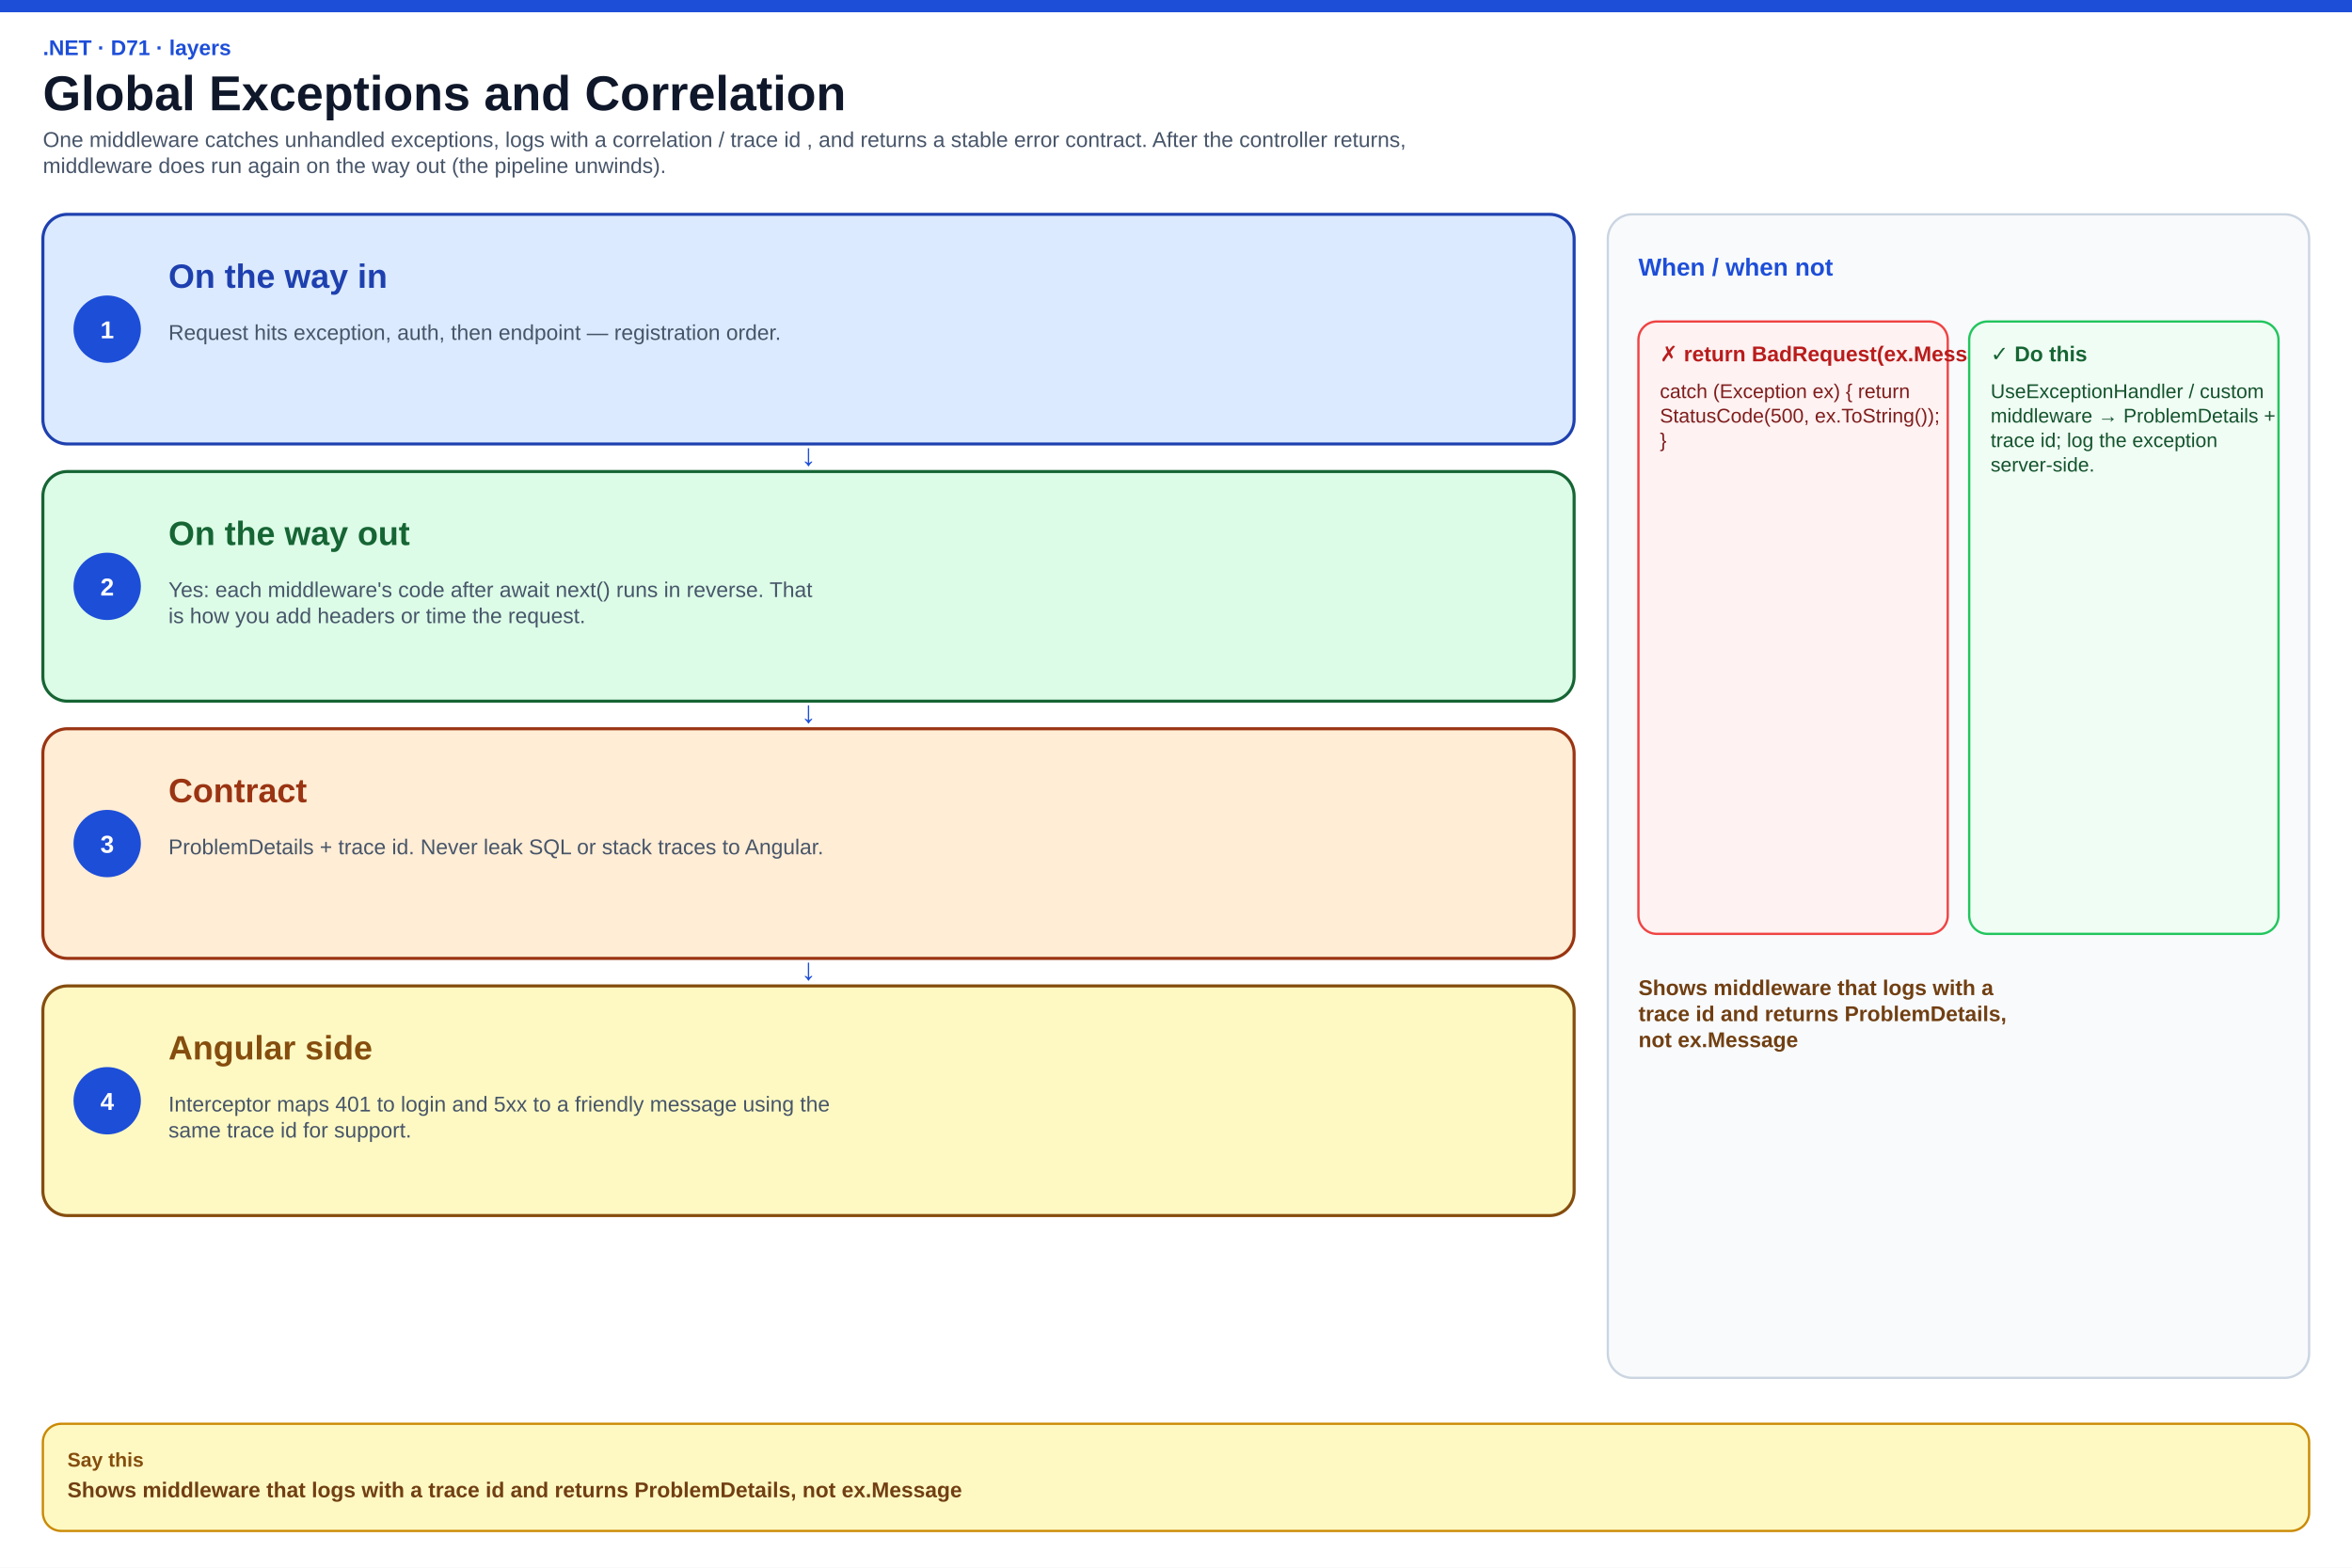
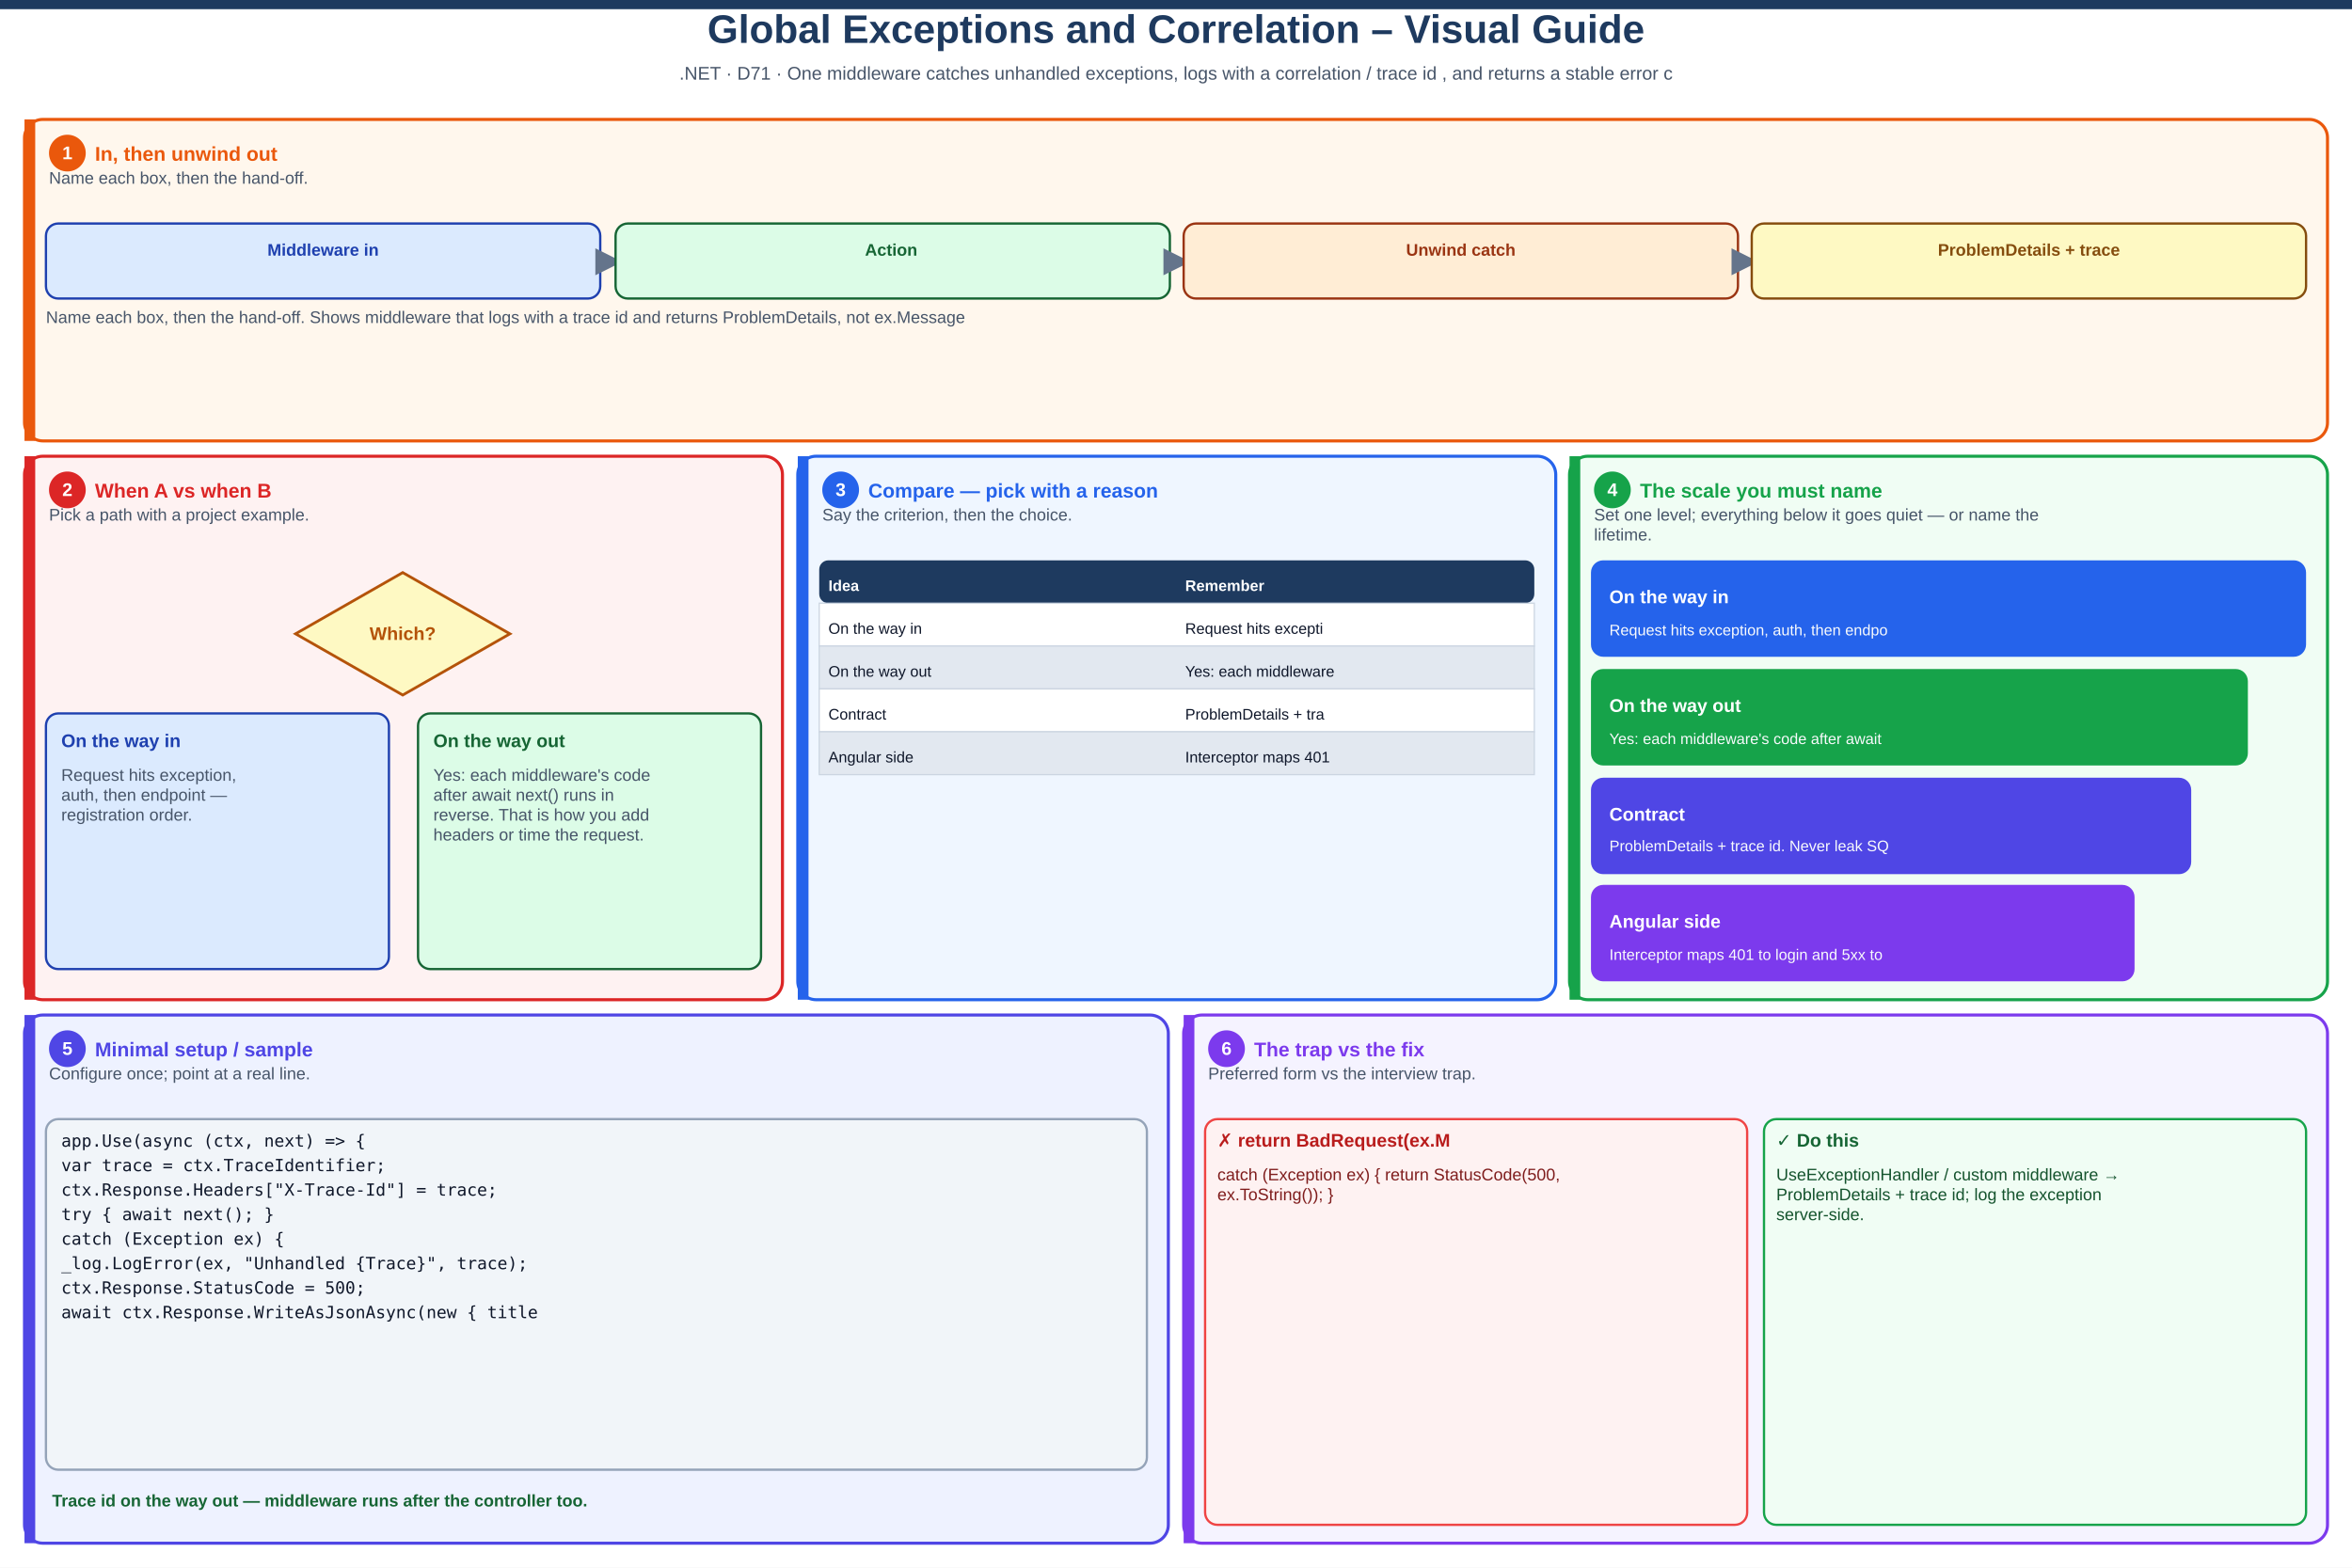
<svg xmlns="http://www.w3.org/2000/svg" width="1536" height="1024" viewBox="0 0 1536 1024">
  <defs>
    <marker id="arrow" markerWidth="8" markerHeight="8" refX="6" refY="4" orient="auto">
      <path d="M0,0 L8,4 L0,8 z" fill="#64748b" />
    </marker>
  </defs>
  <rect x="0" y="0" width="1536" height="1024" rx="0" fill="#ffffff" />
-   <rect x="0" y="0" width="1536" height="8" rx="0" fill="#1d4ed8" />
-   <text x="28" y="36" fill="#1d4ed8" font-size="14" font-weight="700" text-anchor="start" font-family="Segoe UI,Arial,sans-serif">.NET  ·  D71  ·  layers</text>
-   <text x="28" y="72" fill="#0f172a" font-size="32" font-weight="800" text-anchor="start" font-family="Segoe UI,Arial,sans-serif">Global Exceptions and Correlation</text>
-   <text x="28" y="96" fill="#475569" font-size="14" font-weight="500" text-anchor="start" font-family="Segoe UI,Arial,sans-serif">
-     <tspan x="28" dy="0">One middleware catches unhandled exceptions, logs with a correlation / trace id , and returns a stable error contract. After the controller returns,</tspan>
-     <tspan x="28" dy="17">middleware does run again on the way out (the pipeline unwinds).</tspan>
+   <rect x="0" y="0" width="1536" height="6" rx="0" fill="#1e3a5f" />
+   <text x="768" y="28" fill="#1e3a5f" font-size="26" font-weight="800" text-anchor="middle" font-family="Segoe UI,Arial,sans-serif">Global Exceptions and Correlation  –  Visual Guide</text>
+   <text x="768" y="52" fill="#475569" font-size="12" font-weight="500" text-anchor="middle" font-family="Segoe UI,Arial,sans-serif">.NET  ·  D71  ·  One middleware catches unhandled exceptions, logs with a correlation / trace id , and returns a stable error c</text>
+   <rect x="16" y="78" width="1504" height="210" rx="12" fill="#fff7ed" stroke="#ea580c" stroke-width="2" />
+   <rect x="16" y="78" width="7" height="210" rx="0" fill="#ea580c" />
+   <circle cx="44" cy="100" r="12" fill="#ea580c" />
+   <text x="44" y="104" fill="#fff" font-size="12" font-weight="800" text-anchor="middle" font-family="Segoe UI,Arial,sans-serif">1</text>
+   <text x="62" y="105" fill="#ea580c" font-size="13" font-weight="800" text-anchor="start" font-family="Segoe UI,Arial,sans-serif">In, then unwind out</text>
+   <text x="32" y="120" fill="#475569" font-size="11" font-weight="500" text-anchor="start" font-family="Segoe UI,Arial,sans-serif">
+     <tspan x="32" dy="0">Name each box, then the hand-off.</tspan>
  </text>
-   <rect x="28" y="140" width="1000" height="150" rx="16" fill="#dbeafe" stroke="#1e40af" stroke-width="2" />
-   <circle cx="70" cy="215" r="22" fill="#1d4ed8" />
-   <text x="70" y="221" fill="#fff" font-size="16" font-weight="800" text-anchor="middle" font-family="Segoe UI,Arial,sans-serif">1</text>
-   <text x="110" y="188" fill="#1e40af" font-size="22" font-weight="800" text-anchor="start" font-family="Segoe UI,Arial,sans-serif">On the way in</text>
-   <text x="110" y="222" fill="#475569" font-size="14" font-weight="500" text-anchor="start" font-family="Segoe UI,Arial,sans-serif">
-     <tspan x="110" dy="0">Request hits exception, auth, then endpoint — registration order.</tspan>
+   <rect x="30" y="146" width="362" height="49" rx="8" fill="#dbeafe" stroke="#1e40af" stroke-width="1.5" />
+   <text x="211" y="167" fill="#1e40af" font-size="11" font-weight="800" text-anchor="middle" font-family="Segoe UI,Arial,sans-serif">
+     <tspan x="211" dy="0">Middleware in</tspan>
  </text>
-   <text x="528" y="304" fill="#1d4ed8" font-size="20" font-weight="800" text-anchor="middle" font-family="Segoe UI,Arial,sans-serif">↓</text>
-   <rect x="28" y="308" width="1000" height="150" rx="16" fill="#dcfce7" stroke="#166534" stroke-width="2" />
-   <circle cx="70" cy="383" r="22" fill="#1d4ed8" />
-   <text x="70" y="389" fill="#fff" font-size="16" font-weight="800" text-anchor="middle" font-family="Segoe UI,Arial,sans-serif">2</text>
-   <text x="110" y="356" fill="#166534" font-size="22" font-weight="800" text-anchor="start" font-family="Segoe UI,Arial,sans-serif">On the way out</text>
-   <text x="110" y="390" fill="#475569" font-size="14" font-weight="500" text-anchor="start" font-family="Segoe UI,Arial,sans-serif">
-     <tspan x="110" dy="0">Yes: each middleware's code after await next() runs in reverse. That</tspan>
-     <tspan x="110" dy="17">is how you add headers or time the request.</tspan>
+   <line x1="392" y1="171" x2="402" y2="171" stroke="#1e40af" stroke-width="2.2" marker-end="url(#arrow)" />
+   <rect x="402" y="146" width="362" height="49" rx="8" fill="#dcfce7" stroke="#166534" stroke-width="1.5" />
+   <text x="582" y="167" fill="#166534" font-size="11" font-weight="800" text-anchor="middle" font-family="Segoe UI,Arial,sans-serif">
+     <tspan x="582" dy="0">Action</tspan>
  </text>
-   <text x="528" y="472" fill="#1d4ed8" font-size="20" font-weight="800" text-anchor="middle" font-family="Segoe UI,Arial,sans-serif">↓</text>
-   <rect x="28" y="476" width="1000" height="150" rx="16" fill="#ffedd5" stroke="#9a3412" stroke-width="2" />
-   <circle cx="70" cy="551" r="22" fill="#1d4ed8" />
-   <text x="70" y="557" fill="#fff" font-size="16" font-weight="800" text-anchor="middle" font-family="Segoe UI,Arial,sans-serif">3</text>
-   <text x="110" y="524" fill="#9a3412" font-size="22" font-weight="800" text-anchor="start" font-family="Segoe UI,Arial,sans-serif">Contract</text>
-   <text x="110" y="558" fill="#475569" font-size="14" font-weight="500" text-anchor="start" font-family="Segoe UI,Arial,sans-serif">
-     <tspan x="110" dy="0">ProblemDetails + trace id. Never leak SQL or stack traces to Angular.</tspan>
+   <line x1="763" y1="171" x2="773" y2="171" stroke="#1e40af" stroke-width="2.2" marker-end="url(#arrow)" />
+   <rect x="773" y="146" width="362" height="49" rx="8" fill="#ffedd5" stroke="#9a3412" stroke-width="1.5" />
+   <text x="954" y="167" fill="#9a3412" font-size="11" font-weight="800" text-anchor="middle" font-family="Segoe UI,Arial,sans-serif">
+     <tspan x="954" dy="0">Unwind catch</tspan>
  </text>
-   <text x="528" y="640" fill="#1d4ed8" font-size="20" font-weight="800" text-anchor="middle" font-family="Segoe UI,Arial,sans-serif">↓</text>
-   <rect x="28" y="644" width="1000" height="150" rx="16" fill="#fef9c3" stroke="#854d0e" stroke-width="2" />
-   <circle cx="70" cy="719" r="22" fill="#1d4ed8" />
-   <text x="70" y="725" fill="#fff" font-size="16" font-weight="800" text-anchor="middle" font-family="Segoe UI,Arial,sans-serif">4</text>
-   <text x="110" y="692" fill="#854d0e" font-size="22" font-weight="800" text-anchor="start" font-family="Segoe UI,Arial,sans-serif">Angular side</text>
-   <text x="110" y="726" fill="#475569" font-size="14" font-weight="500" text-anchor="start" font-family="Segoe UI,Arial,sans-serif">
-     <tspan x="110" dy="0">Interceptor maps 401 to login and 5xx to a friendly message using the</tspan>
-     <tspan x="110" dy="17">same trace id for support.</tspan>
+   <line x1="1134" y1="171" x2="1144" y2="171" stroke="#1e40af" stroke-width="2.2" marker-end="url(#arrow)" />
+   <rect x="1144" y="146" width="362" height="49" rx="8" fill="#fef9c3" stroke="#854d0e" stroke-width="1.5" />
+   <text x="1325" y="167" fill="#854d0e" font-size="11" font-weight="800" text-anchor="middle" font-family="Segoe UI,Arial,sans-serif">
+     <tspan x="1325" dy="0">ProblemDetails + trace</tspan>
  </text>
-   <rect x="1050" y="140" width="458" height="760" rx="16" fill="#f8fafc" stroke="#cbd5e1" stroke-width="1.5" />
-   <text x="1070" y="180" fill="#1d4ed8" font-size="16" font-weight="800" text-anchor="start" font-family="Segoe UI,Arial,sans-serif">When / when not</text>
-   <rect x="1070" y="210" width="202" height="400" rx="12" fill="#fef2f2" stroke="#ef4444" stroke-width="1.5" />
-   <text x="1084" y="236" fill="#b91c1c" font-size="14" font-weight="800" text-anchor="start" font-family="Segoe UI,Arial,sans-serif">✗  return BadRequest(ex.Messa</text>
-   <text x="1084" y="260" fill="#7f1d1d" font-size="13" font-weight="500" text-anchor="start" font-family="Segoe UI,Arial,sans-serif">
-     <tspan x="1084" dy="0">catch (Exception ex) { return</tspan>
-     <tspan x="1084" dy="16">StatusCode(500, ex.ToString());</tspan>
-     <tspan x="1084" dy="16">}</tspan>
+   <text x="30" y="211" fill="#475569" font-size="11" font-weight="500" text-anchor="start" font-family="Segoe UI,Arial,sans-serif">
+     <tspan x="30" dy="0">Name each box, then the hand-off. Shows middleware that logs with a trace id and returns ProblemDetails, not ex.Message</tspan>
  </text>
-   <rect x="1286" y="210" width="202" height="400" rx="12" fill="#f0fdf4" stroke="#22c55e" stroke-width="1.5" />
-   <text x="1300" y="236" fill="#166534" font-size="14" font-weight="800" text-anchor="start" font-family="Segoe UI,Arial,sans-serif">✓  Do this</text>
-   <text x="1300" y="260" fill="#14532d" font-size="13" font-weight="500" text-anchor="start" font-family="Segoe UI,Arial,sans-serif">
-     <tspan x="1300" dy="0">UseExceptionHandler / custom</tspan>
-     <tspan x="1300" dy="16">middleware → ProblemDetails +</tspan>
-     <tspan x="1300" dy="16">trace id; log the exception</tspan>
-     <tspan x="1300" dy="16">server-side.</tspan>
+   <rect x="16" y="298" width="495" height="355" rx="12" fill="#fef2f2" stroke="#dc2626" stroke-width="2" />
+   <rect x="16" y="298" width="7" height="355" rx="0" fill="#dc2626" />
+   <circle cx="44" cy="320" r="12" fill="#dc2626" />
+   <text x="44" y="324" fill="#fff" font-size="12" font-weight="800" text-anchor="middle" font-family="Segoe UI,Arial,sans-serif">2</text>
+   <text x="62" y="325" fill="#dc2626" font-size="13" font-weight="800" text-anchor="start" font-family="Segoe UI,Arial,sans-serif">When A vs when B</text>
+   <text x="32" y="340" fill="#475569" font-size="11" font-weight="500" text-anchor="start" font-family="Segoe UI,Arial,sans-serif">
+     <tspan x="32" dy="0">Pick a path with a project example.</tspan>
  </text>
-   <text x="1070" y="650" fill="#713f12" font-size="14" font-weight="600" text-anchor="start" font-family="Segoe UI,Arial,sans-serif">
-     <tspan x="1070" dy="0">Shows middleware that logs with a</tspan>
-     <tspan x="1070" dy="17">trace id and returns ProblemDetails,</tspan>
-     <tspan x="1070" dy="17">not ex.Message</tspan>
+   <polygon points="263,374 333,414 263,454 193,414" fill="#fef9c3" stroke="#b45309" stroke-width="1.8" />
+   <text x="263" y="418" fill="#b45309" font-size="12" font-weight="800" text-anchor="middle" font-family="Segoe UI,Arial,sans-serif">Which?</text>
+   <rect x="30" y="466" width="224" height="167" rx="8" fill="#dbeafe" stroke="#1e40af" stroke-width="1.5" />
+   <rect x="273" y="466" width="224" height="167" rx="8" fill="#dcfce7" stroke="#166534" stroke-width="1.5" />
+   <text x="40" y="488" fill="#1e40af" font-size="12" font-weight="800" text-anchor="start" font-family="Segoe UI,Arial,sans-serif">On the way in</text>
+   <text x="40" y="510" fill="#475569" font-size="11" font-weight="500" text-anchor="start" font-family="Segoe UI,Arial,sans-serif">
+     <tspan x="40" dy="0">Request hits exception,</tspan>
+     <tspan x="40" dy="13">auth, then endpoint —</tspan>
+     <tspan x="40" dy="13">registration order.</tspan>
  </text>
-   <rect x="28" y="930" width="1480" height="70" rx="12" fill="#fef9c3" stroke="#ca8a04" stroke-width="1.5" />
-   <text x="44" y="958" fill="#854d0e" font-size="13" font-weight="800" text-anchor="start" font-family="Segoe UI,Arial,sans-serif">Say this</text>
-   <text x="44" y="978" fill="#713f12" font-size="14" font-weight="600" text-anchor="start" font-family="Segoe UI,Arial,sans-serif">
-     <tspan x="44" dy="0">Shows middleware that logs with a trace id and returns ProblemDetails, not ex.Message</tspan>
+   <text x="283" y="488" fill="#166534" font-size="12" font-weight="800" text-anchor="start" font-family="Segoe UI,Arial,sans-serif">On the way out</text>
+   <text x="283" y="510" fill="#475569" font-size="11" font-weight="500" text-anchor="start" font-family="Segoe UI,Arial,sans-serif">
+     <tspan x="283" dy="0">Yes: each middleware's code</tspan>
+     <tspan x="283" dy="13">after await next() runs in</tspan>
+     <tspan x="283" dy="13">reverse. That is how you add</tspan>
+     <tspan x="283" dy="13">headers or time the request.</tspan>
+   </text>
+   <rect x="521" y="298" width="495" height="355" rx="12" fill="#eff6ff" stroke="#2563eb" stroke-width="2" />
+   <rect x="521" y="298" width="7" height="355" rx="0" fill="#2563eb" />
+   <circle cx="549" cy="320" r="12" fill="#2563eb" />
+   <text x="549" y="324" fill="#fff" font-size="12" font-weight="800" text-anchor="middle" font-family="Segoe UI,Arial,sans-serif">3</text>
+   <text x="567" y="325" fill="#2563eb" font-size="13" font-weight="800" text-anchor="start" font-family="Segoe UI,Arial,sans-serif">Compare — pick with a reason</text>
+   <text x="537" y="340" fill="#475569" font-size="11" font-weight="500" text-anchor="start" font-family="Segoe UI,Arial,sans-serif">
+     <tspan x="537" dy="0">Say the criterion, then the choice.</tspan>
+   </text>
+   <rect x="535" y="366" width="467" height="28" rx="6" fill="#1e3a5f" />
+   <text x="541" y="386" fill="#fff" font-size="10" font-weight="700" text-anchor="start" font-family="Segoe UI,Arial,sans-serif">Idea</text>
+   <text x="774" y="386" fill="#fff" font-size="10" font-weight="700" text-anchor="start" font-family="Segoe UI,Arial,sans-serif">Remember</text>
+   <rect x="535" y="394" width="467" height="28" rx="0" fill="#ffffff" stroke="#cbd5e1" stroke-width="0.8" />
+   <text x="541" y="414" fill="#0f172a" font-size="10" font-weight="500" text-anchor="start" font-family="Segoe UI,Arial,sans-serif">On the way in</text>
+   <text x="774" y="414" fill="#0f172a" font-size="10" font-weight="500" text-anchor="start" font-family="Segoe UI,Arial,sans-serif">Request hits excepti</text>
+   <rect x="535" y="422" width="467" height="28" rx="0" fill="#e2e8f0" stroke="#cbd5e1" stroke-width="0.8" />
+   <text x="541" y="442" fill="#0f172a" font-size="10" font-weight="500" text-anchor="start" font-family="Segoe UI,Arial,sans-serif">On the way out</text>
+   <text x="774" y="442" fill="#0f172a" font-size="10" font-weight="500" text-anchor="start" font-family="Segoe UI,Arial,sans-serif">Yes: each middleware</text>
+   <rect x="535" y="450" width="467" height="28" rx="0" fill="#ffffff" stroke="#cbd5e1" stroke-width="0.8" />
+   <text x="541" y="470" fill="#0f172a" font-size="10" font-weight="500" text-anchor="start" font-family="Segoe UI,Arial,sans-serif">Contract</text>
+   <text x="774" y="470" fill="#0f172a" font-size="10" font-weight="500" text-anchor="start" font-family="Segoe UI,Arial,sans-serif">ProblemDetails + tra</text>
+   <rect x="535" y="478" width="467" height="28" rx="0" fill="#e2e8f0" stroke="#cbd5e1" stroke-width="0.8" />
+   <text x="541" y="498" fill="#0f172a" font-size="10" font-weight="500" text-anchor="start" font-family="Segoe UI,Arial,sans-serif">Angular side</text>
+   <text x="774" y="498" fill="#0f172a" font-size="10" font-weight="500" text-anchor="start" font-family="Segoe UI,Arial,sans-serif">Interceptor maps 401</text>
+   <rect x="1025" y="298" width="495" height="355" rx="12" fill="#f0fdf4" stroke="#16a34a" stroke-width="2" />
+   <rect x="1025" y="298" width="7" height="355" rx="0" fill="#16a34a" />
+   <circle cx="1053" cy="320" r="12" fill="#16a34a" />
+   <text x="1053" y="324" fill="#fff" font-size="12" font-weight="800" text-anchor="middle" font-family="Segoe UI,Arial,sans-serif">4</text>
+   <text x="1071" y="325" fill="#16a34a" font-size="13" font-weight="800" text-anchor="start" font-family="Segoe UI,Arial,sans-serif">The scale you must name</text>
+   <text x="1041" y="340" fill="#475569" font-size="11" font-weight="500" text-anchor="start" font-family="Segoe UI,Arial,sans-serif">
+     <tspan x="1041" dy="0">Set one level; everything below it goes quiet — or name the</tspan>
+     <tspan x="1041" dy="13">lifetime.</tspan>
+   </text>
+   <rect x="1039" y="366" width="467" height="63" rx="8" fill="#2563eb" />
+   <text x="1051" y="394" fill="#fff" font-size="12" font-weight="800" text-anchor="start" font-family="Segoe UI,Arial,sans-serif">On the way in</text>
+   <text x="1051" y="415" fill="#f8fafc" font-size="10" font-weight="500" text-anchor="start" font-family="Segoe UI,Arial,sans-serif">Request hits exception, auth, then endpo</text>
+   <rect x="1039" y="437" width="429" height="63" rx="8" fill="#16a34a" />
+   <text x="1051" y="465" fill="#fff" font-size="12" font-weight="800" text-anchor="start" font-family="Segoe UI,Arial,sans-serif">On the way out</text>
+   <text x="1051" y="486" fill="#f8fafc" font-size="10" font-weight="500" text-anchor="start" font-family="Segoe UI,Arial,sans-serif">Yes: each middleware's code after await </text>
+   <rect x="1039" y="508" width="392" height="63" rx="8" fill="#4f46e5" />
+   <text x="1051" y="536" fill="#fff" font-size="12" font-weight="800" text-anchor="start" font-family="Segoe UI,Arial,sans-serif">Contract</text>
+   <text x="1051" y="556" fill="#f8fafc" font-size="10" font-weight="500" text-anchor="start" font-family="Segoe UI,Arial,sans-serif">ProblemDetails + trace id. Never leak SQ</text>
+   <rect x="1039" y="578" width="355" height="63" rx="8" fill="#7c3aed" />
+   <text x="1051" y="606" fill="#fff" font-size="12" font-weight="800" text-anchor="start" font-family="Segoe UI,Arial,sans-serif">Angular side</text>
+   <text x="1051" y="627" fill="#f8fafc" font-size="10" font-weight="500" text-anchor="start" font-family="Segoe UI,Arial,sans-serif">Interceptor maps 401 to login and 5xx to</text>
+   <rect x="16" y="663" width="747" height="345" rx="12" fill="#eef2ff" stroke="#4f46e5" stroke-width="2" />
+   <rect x="16" y="663" width="7" height="345" rx="0" fill="#4f46e5" />
+   <circle cx="44" cy="685" r="12" fill="#4f46e5" />
+   <text x="44" y="689" fill="#fff" font-size="12" font-weight="800" text-anchor="middle" font-family="Segoe UI,Arial,sans-serif">5</text>
+   <text x="62" y="690" fill="#4f46e5" font-size="13" font-weight="800" text-anchor="start" font-family="Segoe UI,Arial,sans-serif">Minimal setup / sample</text>
+   <text x="32" y="705" fill="#475569" font-size="11" font-weight="500" text-anchor="start" font-family="Segoe UI,Arial,sans-serif">
+     <tspan x="32" dy="0">Configure once; point at a real line.</tspan>
+   </text>
+   <rect x="30" y="731" width="719" height="229" rx="8" fill="#f1f5f9" stroke="#94a3b8" stroke-width="1.5" />
+   <text x="40" y="749" fill="#0f172a" font-size="11" font-weight="500" text-anchor="start" font-family="Consolas,Menlo,monospace">app.Use(async (ctx, next) =&gt; {</text>
+   <text x="40" y="765" fill="#0f172a" font-size="11" font-weight="500" text-anchor="start" font-family="Consolas,Menlo,monospace">    var trace = ctx.TraceIdentifier;</text>
+   <text x="40" y="781" fill="#0f172a" font-size="11" font-weight="500" text-anchor="start" font-family="Consolas,Menlo,monospace">    ctx.Response.Headers["X-Trace-Id"] = trace;</text>
+   <text x="40" y="797" fill="#0f172a" font-size="11" font-weight="500" text-anchor="start" font-family="Consolas,Menlo,monospace">    try { await next(); }</text>
+   <text x="40" y="813" fill="#0f172a" font-size="11" font-weight="500" text-anchor="start" font-family="Consolas,Menlo,monospace">    catch (Exception ex) {</text>
+   <text x="40" y="829" fill="#0f172a" font-size="11" font-weight="500" text-anchor="start" font-family="Consolas,Menlo,monospace">        _log.LogError(ex, "Unhandled {Trace}", trace);</text>
+   <text x="40" y="845" fill="#0f172a" font-size="11" font-weight="500" text-anchor="start" font-family="Consolas,Menlo,monospace">        ctx.Response.StatusCode = 500;</text>
+   <text x="40" y="861" fill="#0f172a" font-size="11" font-weight="500" text-anchor="start" font-family="Consolas,Menlo,monospace">        await ctx.Response.WriteAsJsonAsync(new { title </text>
+   <text x="34" y="984" fill="#166534" font-size="11" font-weight="700" text-anchor="start" font-family="Segoe UI,Arial,sans-serif">Trace id on the way out — middleware runs after the controller too.</text>
+   <rect x="773" y="663" width="747" height="345" rx="12" fill="#f5f3ff" stroke="#7c3aed" stroke-width="2" />
+   <rect x="773" y="663" width="7" height="345" rx="0" fill="#7c3aed" />
+   <circle cx="801" cy="685" r="12" fill="#7c3aed" />
+   <text x="801" y="689" fill="#fff" font-size="12" font-weight="800" text-anchor="middle" font-family="Segoe UI,Arial,sans-serif">6</text>
+   <text x="819" y="690" fill="#7c3aed" font-size="13" font-weight="800" text-anchor="start" font-family="Segoe UI,Arial,sans-serif">The trap vs the fix</text>
+   <text x="789" y="705" fill="#475569" font-size="11" font-weight="500" text-anchor="start" font-family="Segoe UI,Arial,sans-serif">
+     <tspan x="789" dy="0">Preferred form vs the interview trap.</tspan>
+   </text>
+   <rect x="787" y="731" width="354" height="265" rx="8" fill="#fef2f2" stroke="#ef4444" stroke-width="1.5" />
+   <text x="795" y="749" fill="#b91c1c" font-size="12" font-weight="800" text-anchor="start" font-family="Segoe UI,Arial,sans-serif">✗  return BadRequest(ex.M</text>
+   <text x="795" y="771" fill="#7f1d1d" font-size="11" font-weight="500" text-anchor="start" font-family="Segoe UI,Arial,sans-serif">
+     <tspan x="795" dy="0">catch (Exception ex) { return StatusCode(500,</tspan>
+     <tspan x="795" dy="13">ex.ToString()); }</tspan>
+   </text>
+   <rect x="1152" y="731" width="354" height="265" rx="8" fill="#f0fdf4" stroke="#16a34a" stroke-width="1.5" />
+   <text x="1160" y="749" fill="#166534" font-size="12" font-weight="800" text-anchor="start" font-family="Segoe UI,Arial,sans-serif">✓  Do this</text>
+   <text x="1160" y="771" fill="#14532d" font-size="11" font-weight="500" text-anchor="start" font-family="Segoe UI,Arial,sans-serif">
+     <tspan x="1160" dy="0">UseExceptionHandler / custom middleware →</tspan>
+     <tspan x="1160" dy="13">ProblemDetails + trace id; log the exception</tspan>
+     <tspan x="1160" dy="13">server-side.</tspan>
  </text>
</svg>
